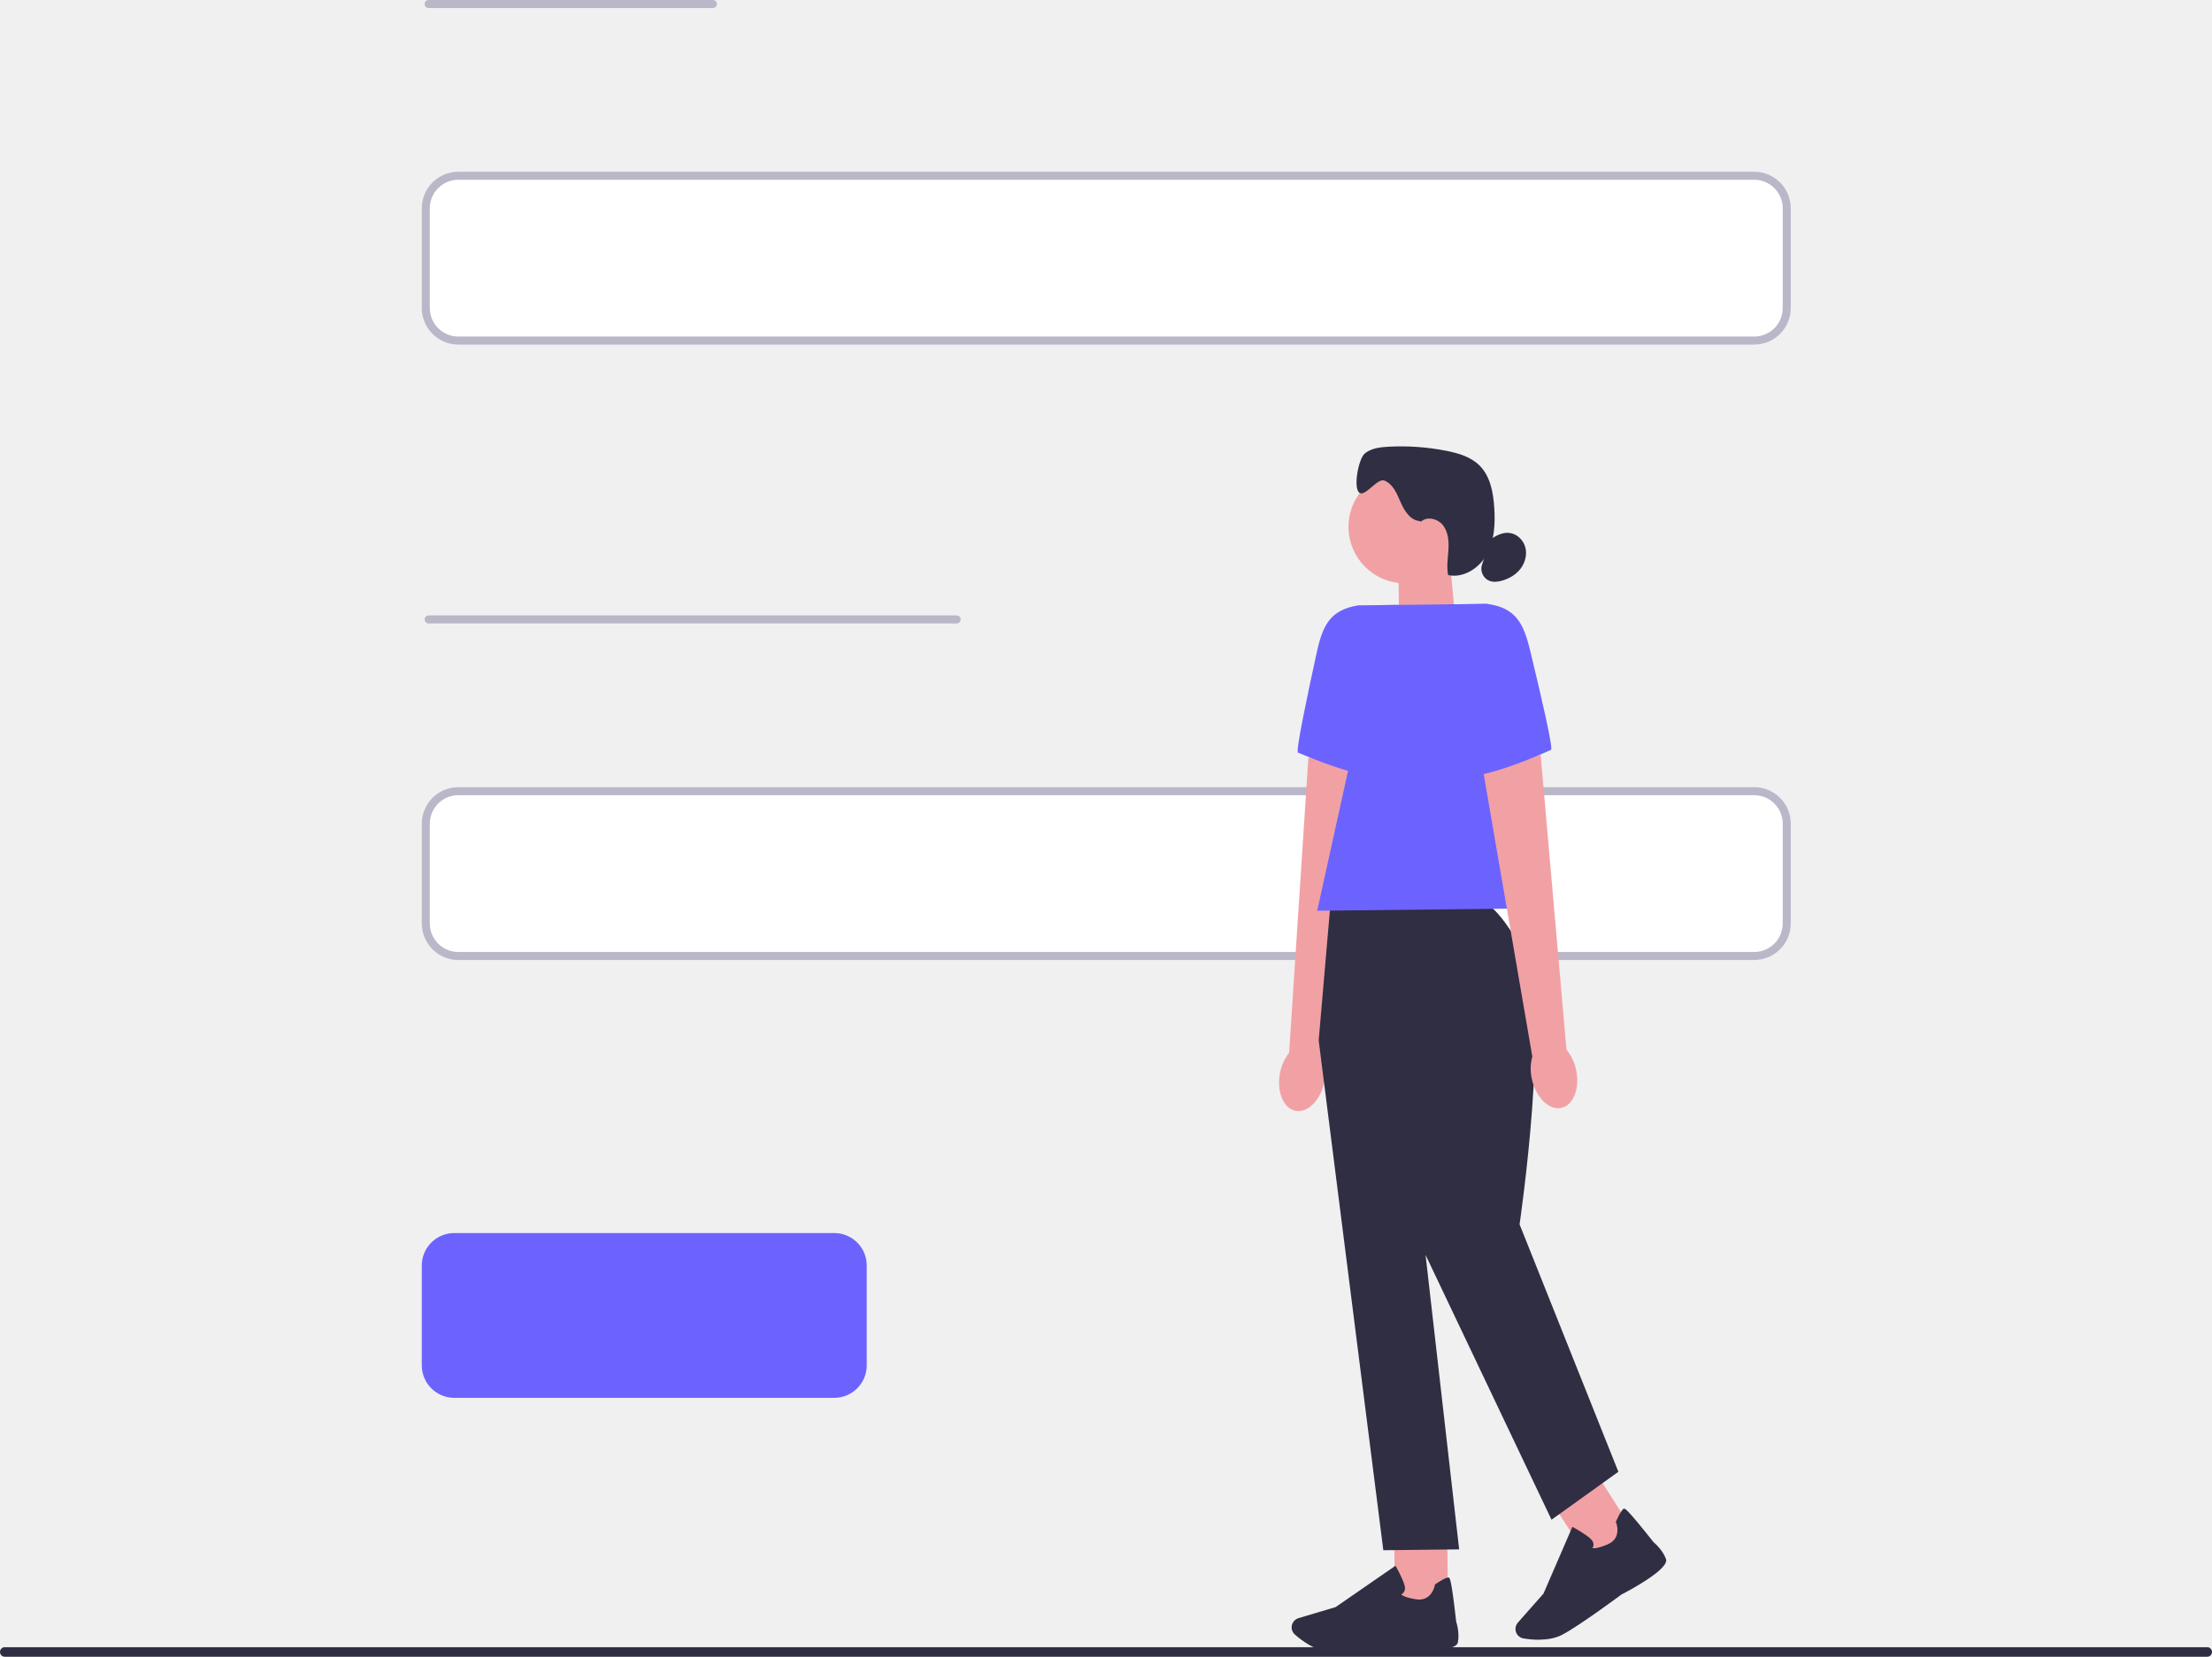
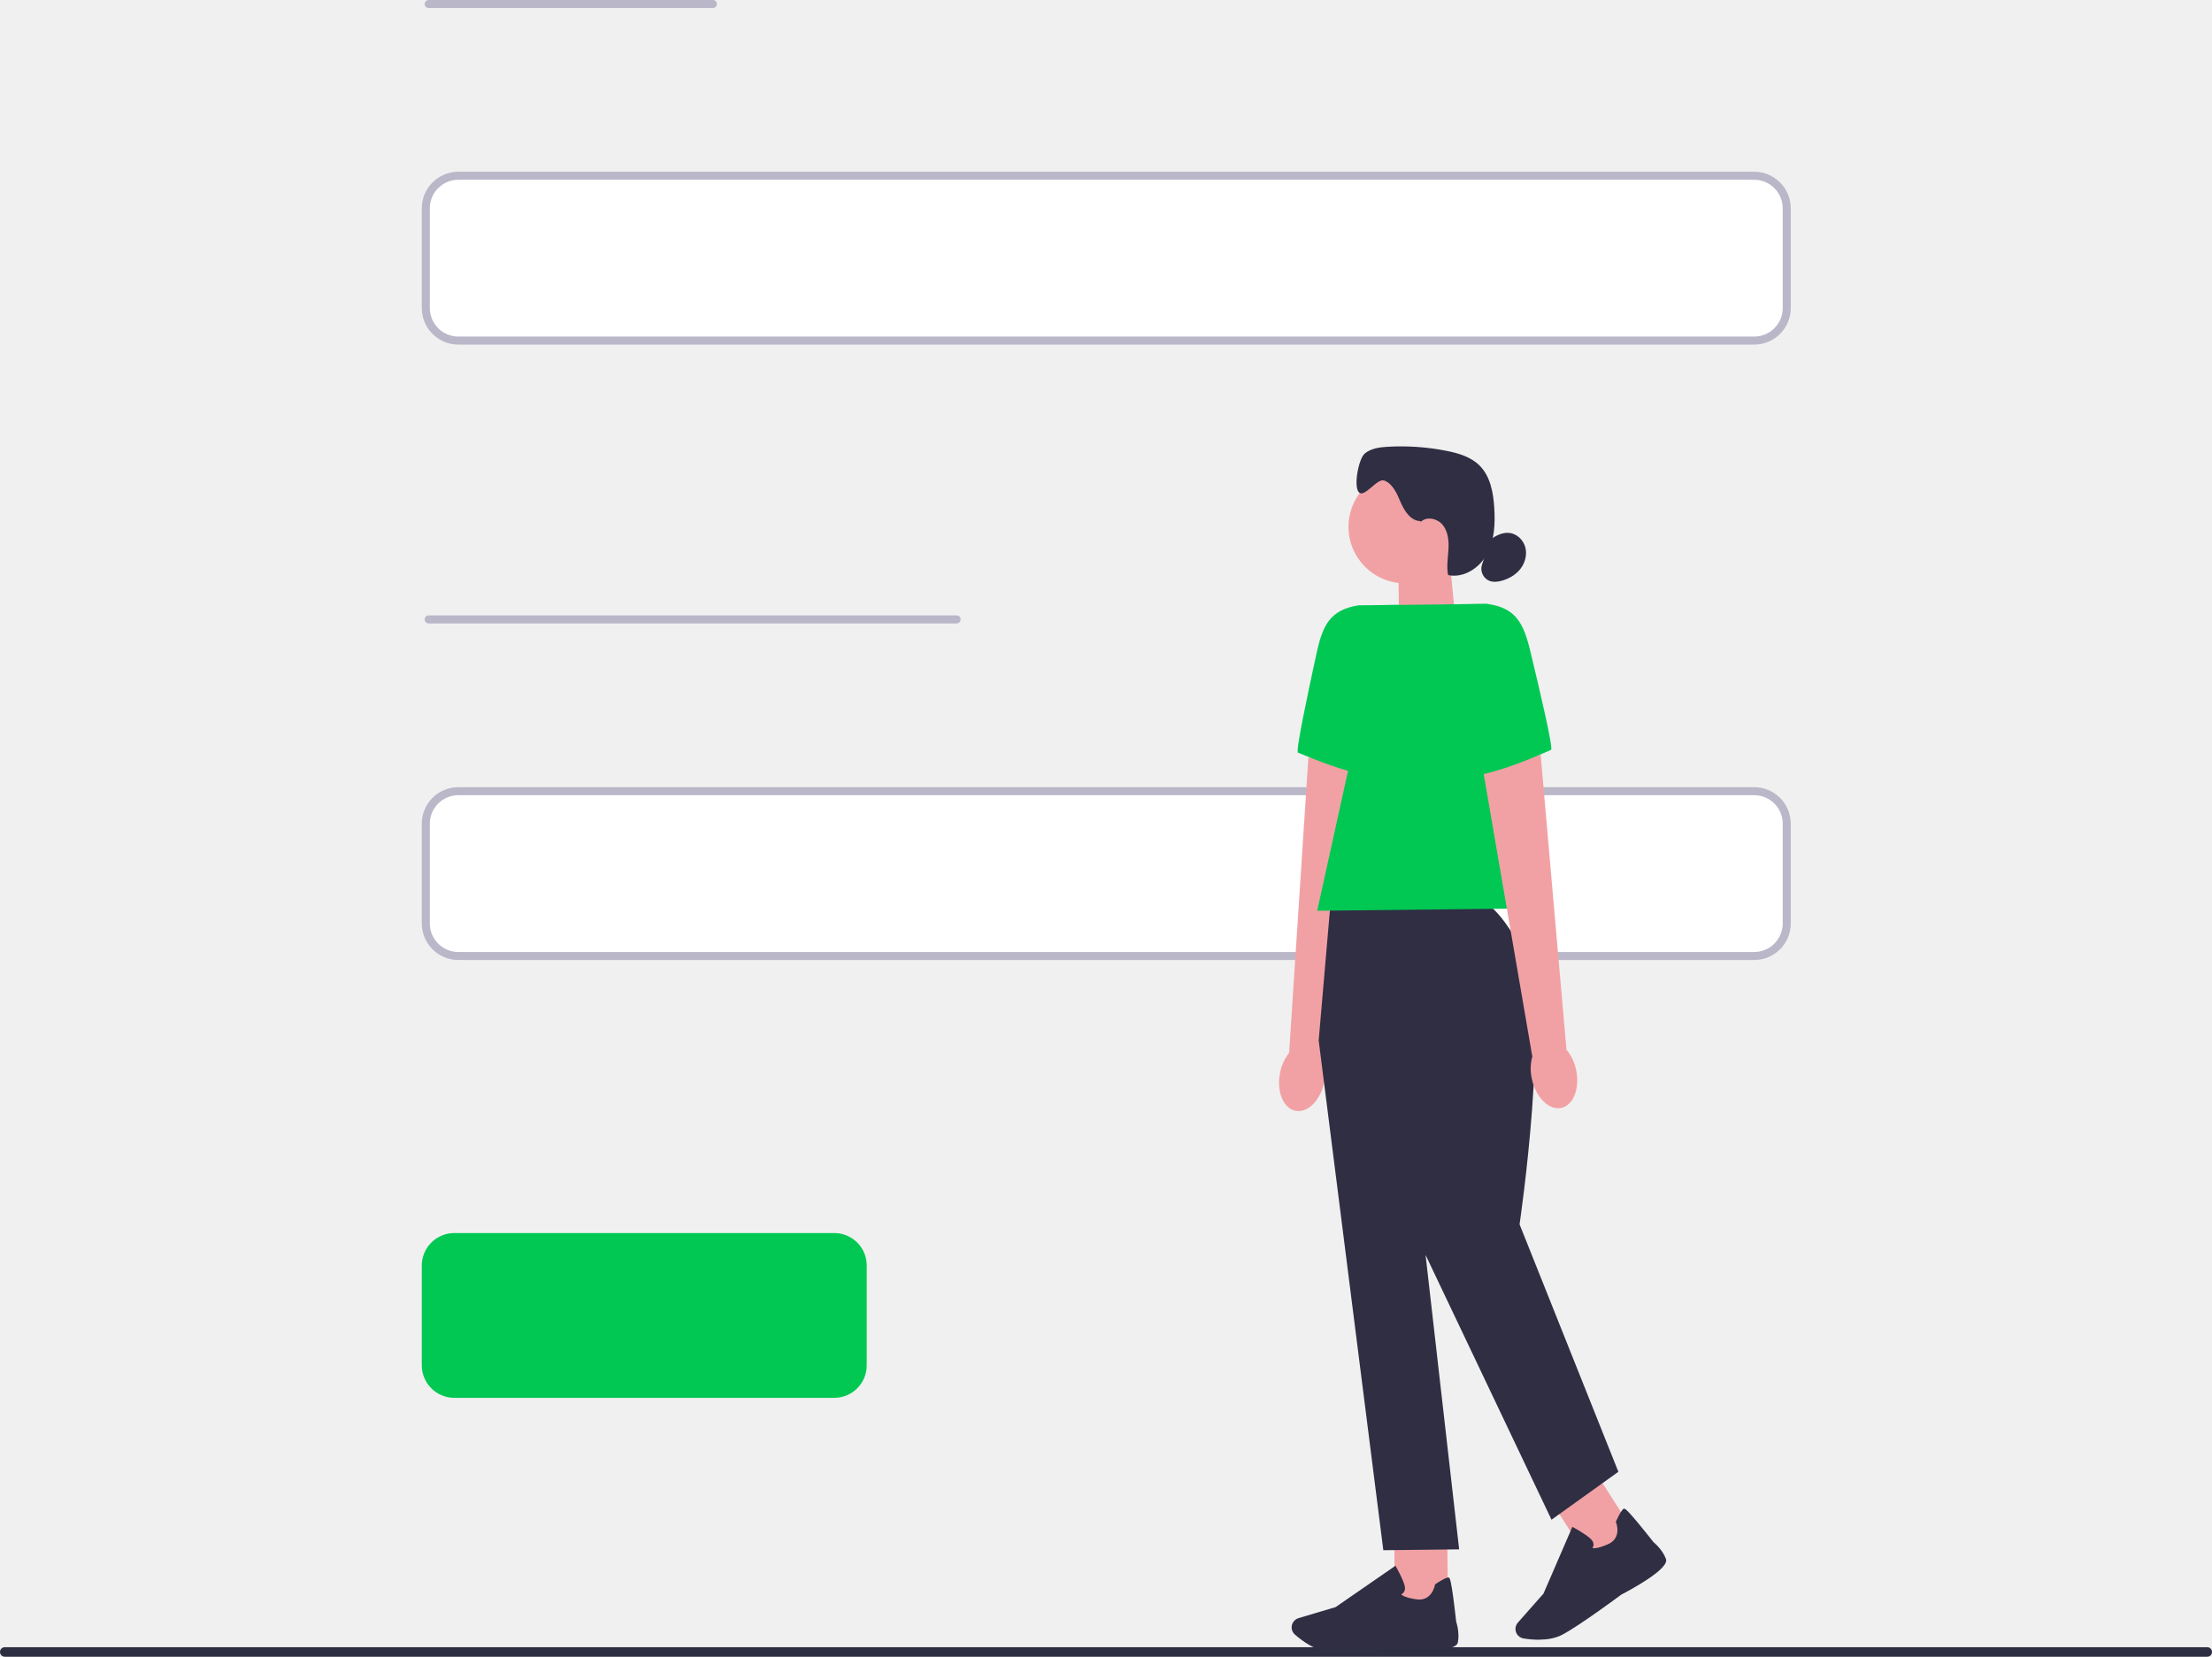
<svg xmlns="http://www.w3.org/2000/svg" width="550.6" height="412.445" viewBox="0 0 550.6 412.445">
  <path d="m550.6,411.255c0,.66-.53,1.19-1.19,1.19H1.19c-.66,0-1.19-.53-1.19-1.19s.53-1.19,1.19-1.19h548.22c.66,0,1.19.53,1.19,1.19Z" fill="#2e2e43" stroke-width="0" />
  <path d="m436.659,84.784H114.076c-4.459,0-8.086-3.627-8.086-8.086v-24.853c0-4.459,3.627-8.086,8.086-8.086h322.583c4.459,0,8.086,3.627,8.086,8.086v24.853c0,4.459-3.627,8.086-8.086,8.086Z" fill="#fff" stroke="#bab7c9" stroke-linecap="round" stroke-linejoin="round" stroke-width="2" />
  <path d="m436.659,237.99H114.076c-4.459,0-8.086-3.627-8.086-8.086v-24.853c0-4.459,3.627-8.086,8.086-8.086h322.583c4.459,0,8.086,3.627,8.086,8.086v24.853c0,4.459-3.627,8.086-8.086,8.086Z" fill="#fff" stroke="#bab7c9" stroke-linecap="round" stroke-linejoin="round" stroke-width="2" />
-   <path d="m207.659,347.99h-94.583c-4.459,0-8.086-3.627-8.086-8.086v-24.853c0-4.459,3.627-8.086,8.086-8.086h94.583c4.459,0,8.086,3.627,8.086,8.086v24.853c0,4.459-3.627,8.086-8.086,8.086Z" fill="#6c63ff" stroke-width="0" />
+   <path d="m207.659,347.99h-94.583c-4.459,0-8.086-3.627-8.086-8.086v-24.853c0-4.459,3.627-8.086,8.086-8.086h94.583c4.459,0,8.086,3.627,8.086,8.086v24.853c0,4.459-3.627,8.086-8.086,8.086Z" fill="#00C853" stroke-width="0" />
  <line x1="106.698" y1="1" x2="177.448" y2="1" fill="none" stroke="#bab7c9" stroke-linecap="round" stroke-linejoin="round" stroke-width="2" />
  <line x1="106.698" y1="154.206" x2="238.123" y2="154.206" fill="none" stroke="#bab7c9" stroke-linecap="round" stroke-linejoin="round" stroke-width="2" />
  <rect x="390.511" y="369.323" width="13.204" height="18.73" transform="translate(-141.4433 273.5202) rotate(-32.59)" fill="#f1a1a4" stroke-width="0" />
  <polygon points="362.348 155.102 348.294 159.901 348.073 139.608 360.863 139.465 362.348 155.102" fill="#f1a1a4" stroke-width="0" />
  <circle cx="349.714" cy="131.157" r="14.054" fill="#f1a1a4" stroke-width="0" />
  <path d="m353.56,129.724c-2.348-.045-3.924-2.4-4.864-4.566-.94-2.153-1.907-4.644-4.092-5.519-1.79-.713-4.877,4.267-6.304,2.97-1.485-1.355-.13-8.438,1.42-9.715s3.677-1.55,5.675-1.673c4.897-.279,9.819.058,14.631,1.012,2.97.584,6.044,1.485,8.204,3.606,2.743,2.691,3.483,6.79,3.716,10.623.246,3.924.058,8.036-1.809,11.499-1.874,3.457-5.837,6.032-9.683,5.201-.409-2.082-.045-4.216.084-6.343.13-2.114-.058-4.397-1.368-6.07s-4.073-2.309-5.558-.798" fill="#2f2e43" stroke-width="0" />
  <path d="m370.902,134.4c1.394-1.044,3.061-1.926,4.793-1.732,1.874.201,3.47,1.732,3.969,3.548s-.019,3.826-1.154,5.331-2.841,2.503-4.657,3.016c-1.051.298-2.199.422-3.21,0-1.485-.623-2.302-2.497-1.738-4.008" fill="#2f2e43" stroke-width="0" />
  <path id="uuid-31bdf68e-d938-48b7-86ad-7ba8e8b265d3-91-89-41-302" d="m318.603,267.171c-.882,4.624.876,8.827,3.937,9.378,3.055.551,6.252-2.756,7.141-7.38.383-1.842.298-3.749-.246-5.558l10.811-72.482-14.566-2.568-4.793,73.52c-1.174,1.505-1.959,3.249-2.283,5.111h0v-.019h-0Z" fill="#f1a1a4" stroke-width="0" />
-   <path d="m348.034,150.588l-9.923.11c-7.004,1.135-8.866,4.903-10.377,11.83-2.315,10.565-5.273,24.645-4.65,24.839.992.324,17.965,8.081,26.558,6.161l-1.602-42.94h-.006Z" fill="#6c63ff" stroke-width="0" />
+   <path d="m348.034,150.588l-9.923.11c-7.004,1.135-8.866,4.903-10.377,11.83-2.315,10.565-5.273,24.645-4.65,24.839.992.324,17.965,8.081,26.558,6.161l-1.602-42.94h-.006Z" fill="#00C853" stroke-width="0" />
  <rect x="347.122" y="381.034" width="13.204" height="18.73" transform="translate(-4.33864 3.97541) rotate(-.64)" fill="#f1a1a4" stroke-width="0" />
  <path d="m334.46,411.324c-1.394.019-2.62,0-3.554-.078-3.515-.279-6.881-2.834-8.587-4.326-.765-.668-1.018-1.758-.636-2.691h0c.272-.668.83-1.18,1.531-1.394l9.242-2.75,14.897-10.292.169.298c.065.11,1.569,2.75,2.082,4.54.195.681.156,1.245-.13,1.686-.195.305-.467.486-.687.597.272.279,1.128.85,3.762,1.239,3.826.571,4.598-3.411,4.624-3.58l.026-.136.11-.078c1.809-1.2,2.918-1.738,3.308-1.628.246.065.642.188,1.848,10.98.11.337.901,2.815.409,5.201-.532,2.594-11.849,1.822-14.106,1.647-.065.006-8.522.707-14.32.765h.019-.006v0Z" fill="#2f2e43" stroke-width="0" />
  <path d="m383.212,408.211c-1.55.019-2.977-.156-3.995-.324-.999-.169-1.79-.953-1.959-1.952h0c-.13-.72.084-1.44.558-1.985l6.382-7.225,7.186-16.616.305.162c.11.058,2.782,1.505,4.17,2.75.525.473.791.973.791,1.505,0,.363-.136.662-.272.863.383.091,1.407.117,3.846-.94,3.548-1.544,2.095-5.331,2.03-5.48l-.052-.13.058-.117c.901-1.972,1.563-3.022,1.946-3.139.246-.065.642-.188,7.38,8.334.272.227,2.257,1.907,3.1,4.19.914,2.484-9.08,7.815-11.103,8.859-.058.052-10.507,7.815-14.8,10.04-1.706.882-3.736,1.174-5.584,1.187l.019.019h-.006v0Z" fill="#2f2e43" stroke-width="0" />
  <path d="m368.178,224.185l-36.967.409-2.97,34.425,16.09,126.908,18.873-.214-8.36-73.305,31.351,65.925,16.642-11.933-24.593-61.599s7.945-53.985,1.083-67.332c-6.855-13.347-11.142-13.302-11.142-13.302v.019h-.006v0Z" fill="#2f2e43" stroke-width="0" />
-   <polygon points="386.584 226.079 327.871 226.734 344.642 150.633 370.228 150.341 386.584 226.079" fill="#6c63ff" stroke-width="0" />
+   <polygon points="386.584 226.079 327.871 226.734 344.642 150.633 370.228 150.341 386.584 226.079" fill="#00C853" stroke-width="0" />
  <path id="uuid-0d1d7be6-7e67-43a2-9b15-a4bbed67d7bc-92-90-42-303" d="m392.317,266.354c.986,4.611-.681,8.846-3.723,9.462-3.048.623-6.317-2.614-7.296-7.225-.422-1.835-.383-3.742.117-5.565l-12.426-72.229,14.502-2.893,6.427,73.403c1.206,1.479,2.03,3.21,2.4,5.059h0v-.013Z" fill="#f1a1a4" stroke-width="0" />
-   <path d="m360.311,150.452l9.923-.11c7.024.986,8.969,4.708,10.643,11.603,2.549,10.513,5.811,24.515,5.201,24.729-.992.337-17.777,8.47-26.409,6.745l.655-42.966h-.013Z" fill="#6c63ff" stroke-width="0" />
+   <path d="m360.311,150.452l9.923-.11c7.024.986,8.969,4.708,10.643,11.603,2.549,10.513,5.811,24.515,5.201,24.729-.992.337-17.777,8.47-26.409,6.745l.655-42.966h-.013Z" fill="#00C853" stroke-width="0" />
</svg>
